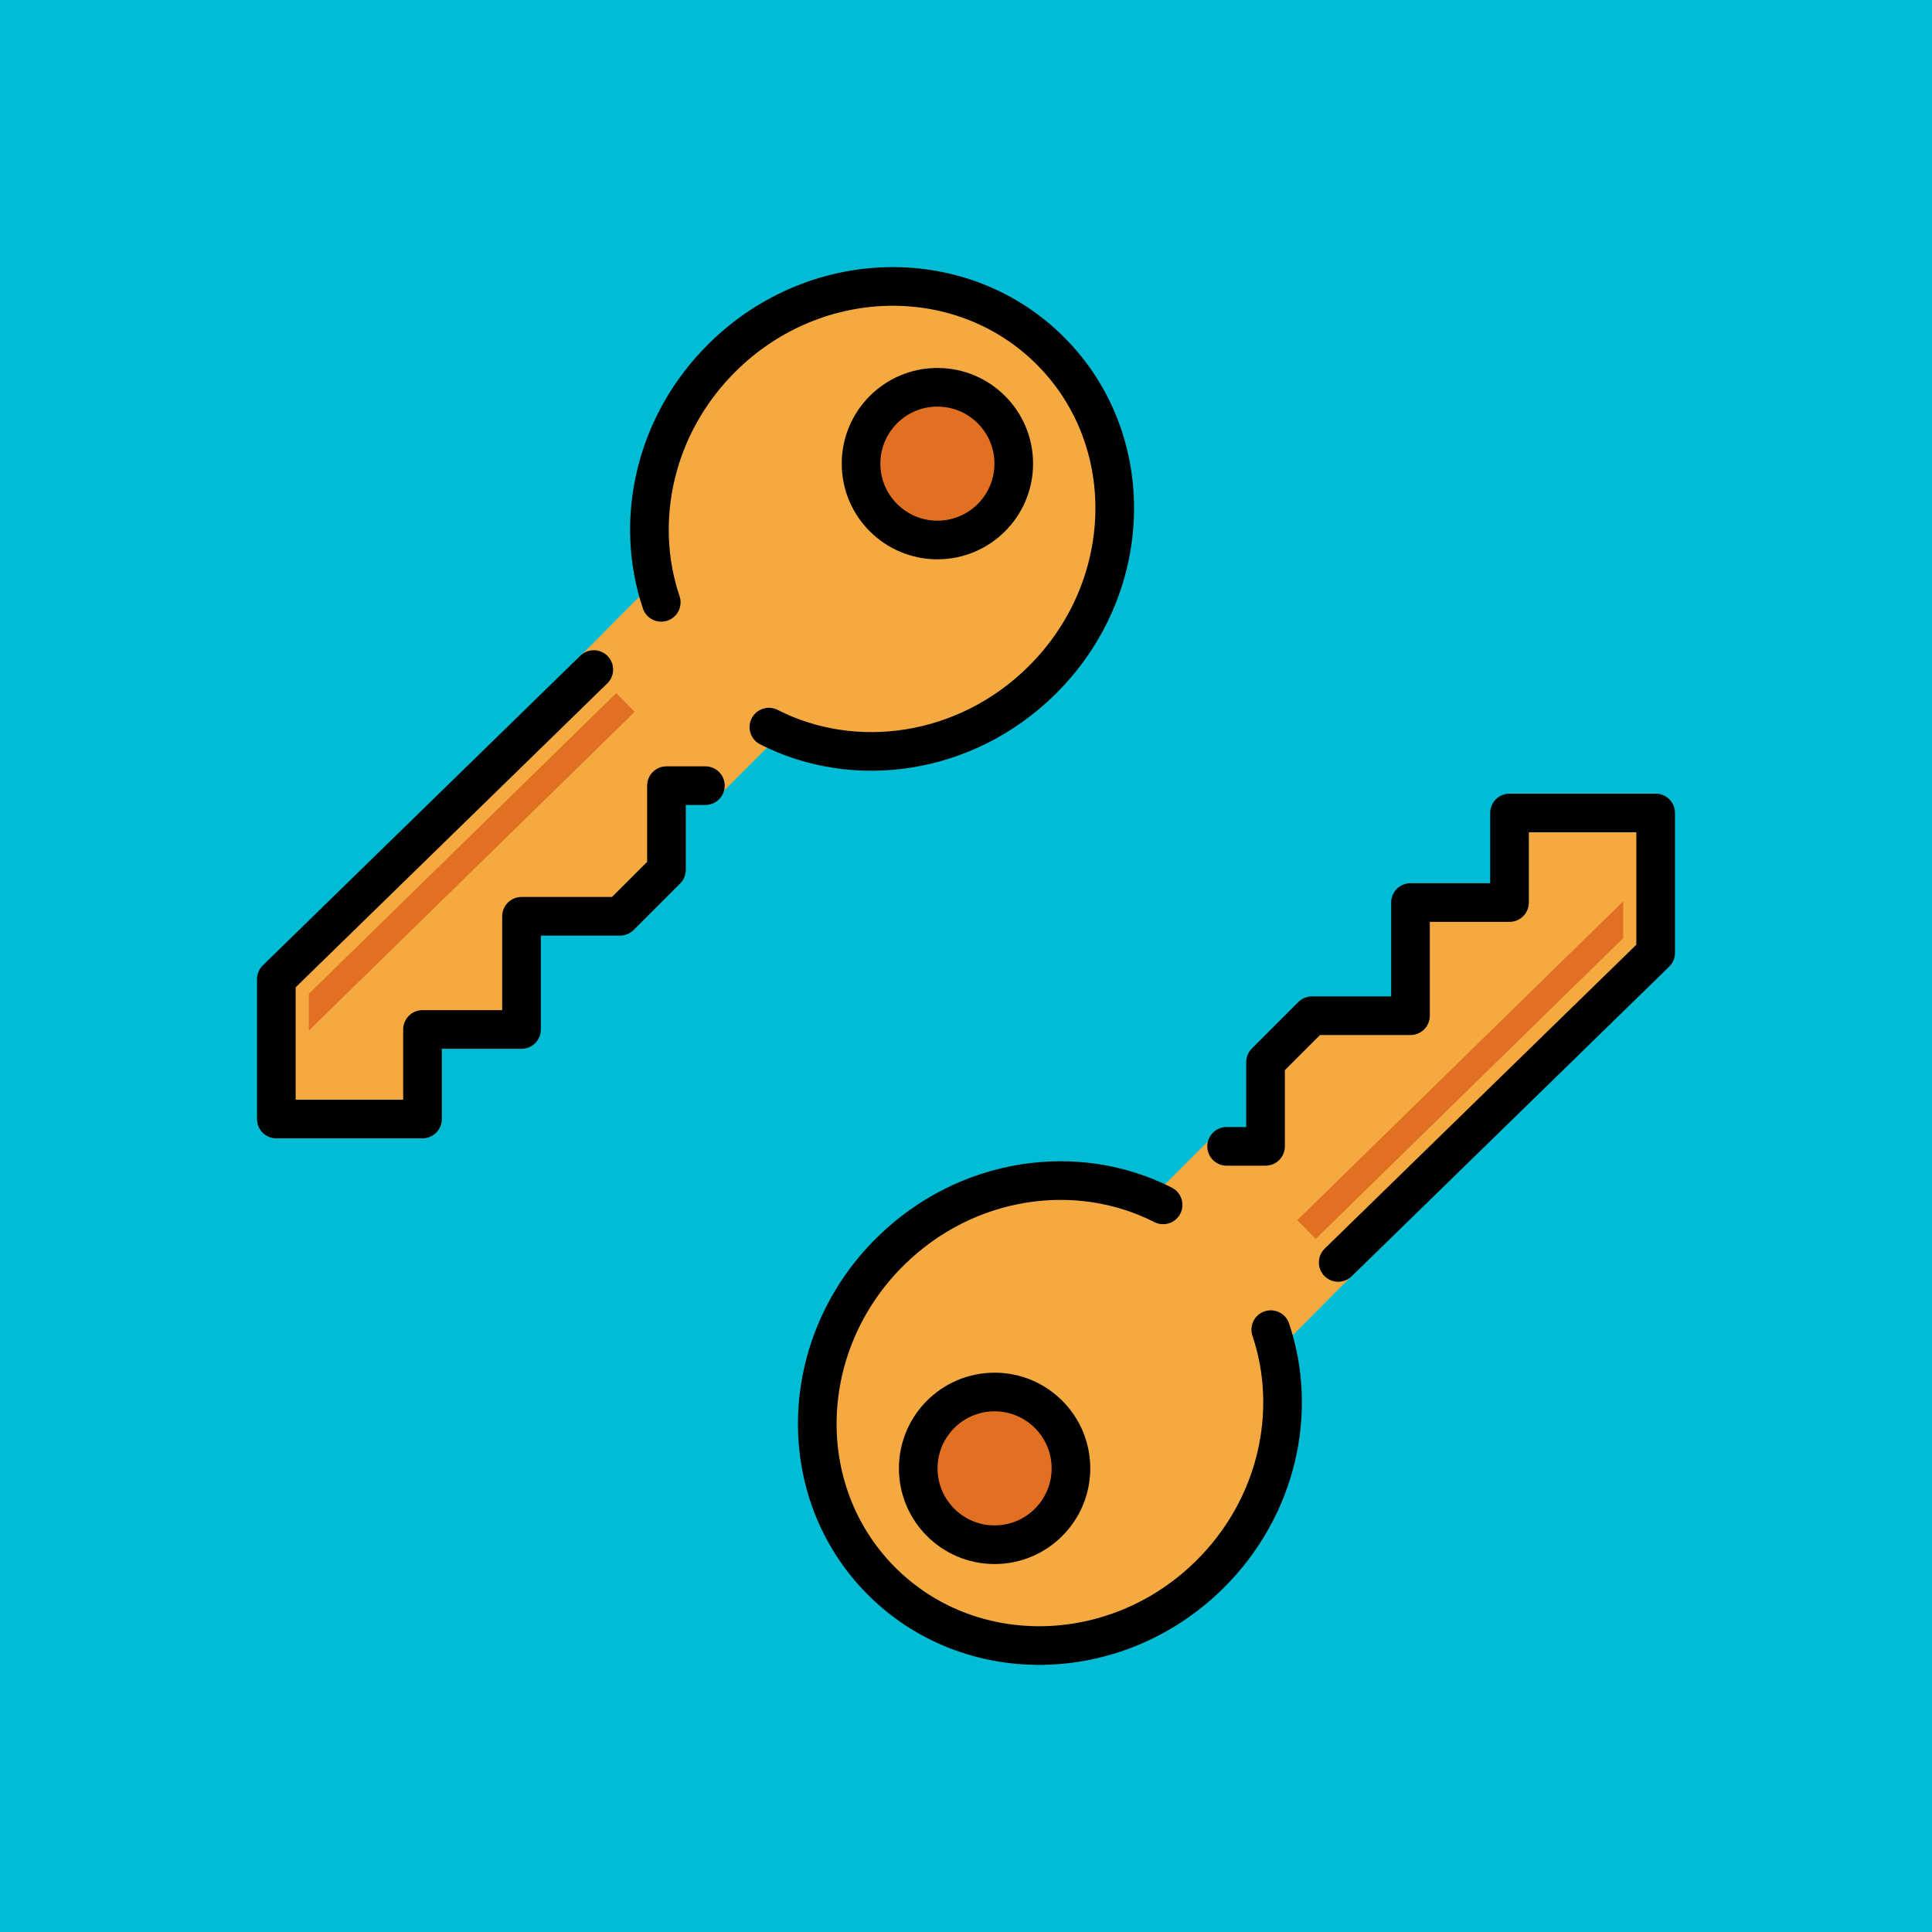
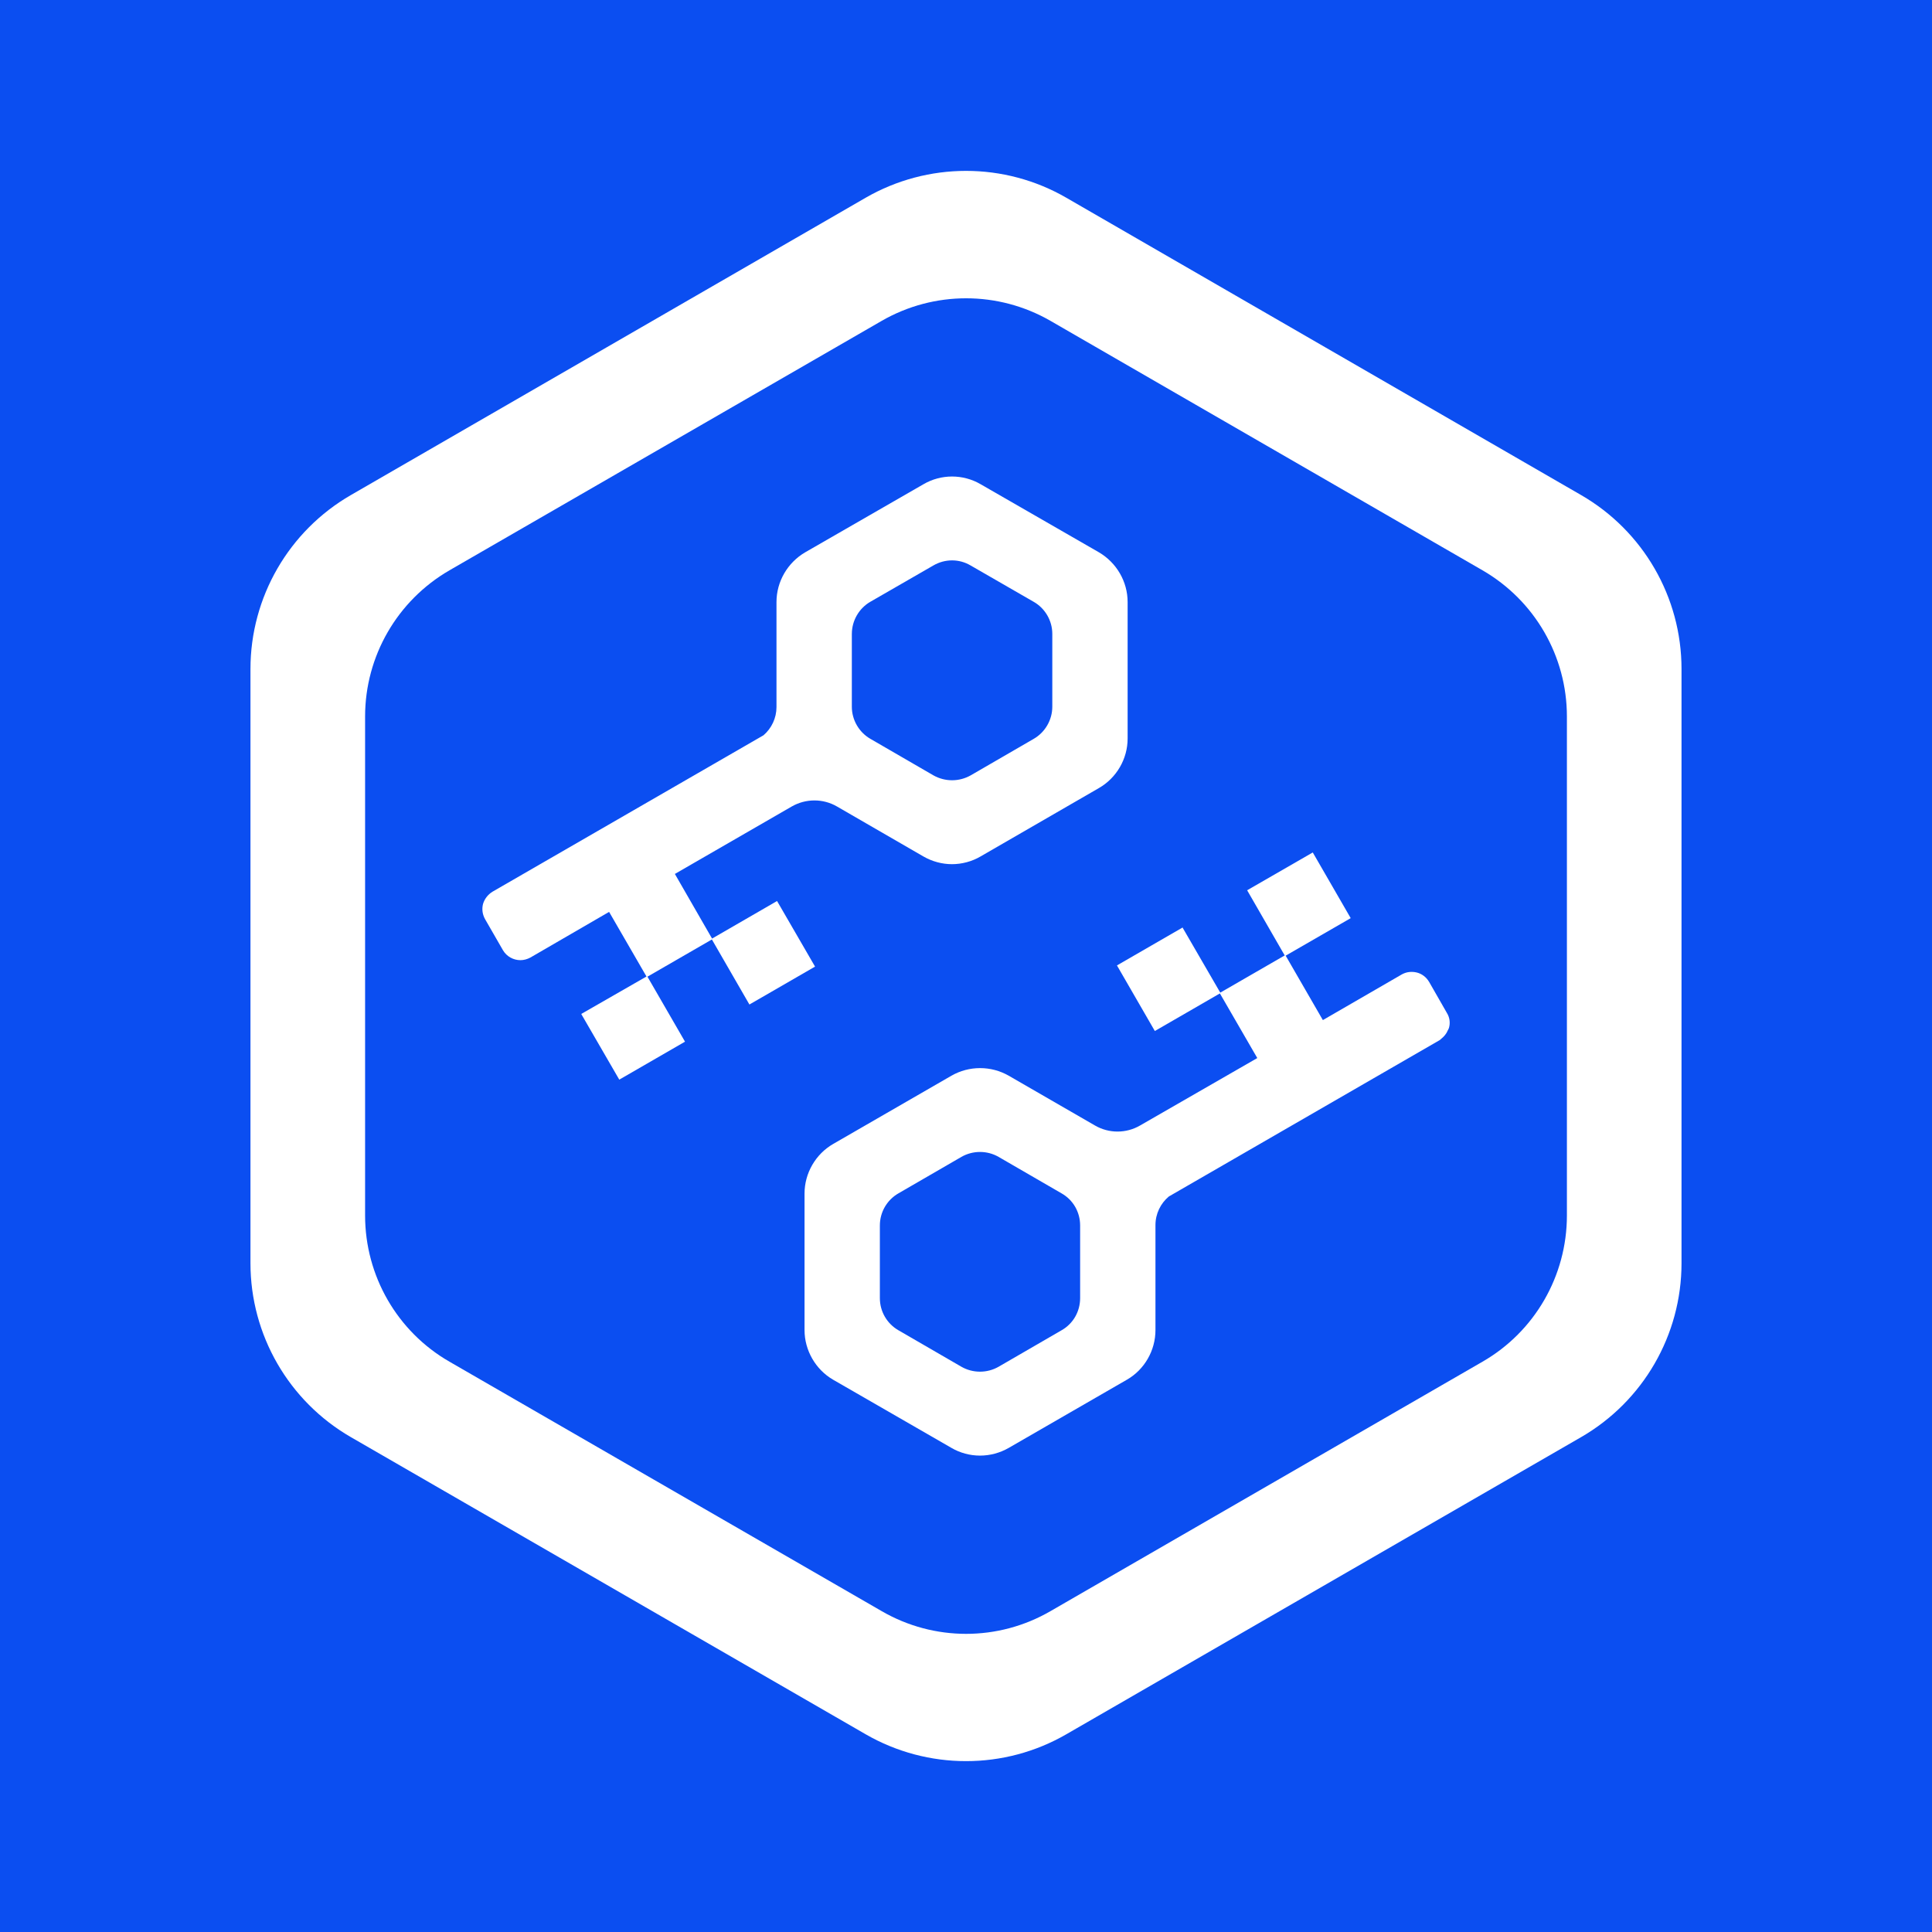
- <svg xmlns="http://www.w3.org/2000/svg" id="emoji" viewBox="0 0 100 100" width="200" height="200">
-   <rect width="100%" height="100%" fill="#00BCD4" />
-   <g id="color">
-     <path fill="#F4AA41" stroke="none" d="M33.536,31.991c-1.402-4.288-0.225-9.41,3.429-13.063c5.018-5.018,12.808-5.364,17.399-0.773          s4.245,12.381-0.773,17.399c-4.057,4.057-10.435,5.513-14.268,2.589" />
-     <polyline fill="#F4AA41" stroke="#F4AA41" stroke-linecap="round" stroke-linejoin="round" stroke-miterlimit="10" stroke-width="2" points="33.652,31.736 31.218,34.187 14.644,50.514 14.644,57.66 21.043,57.66 21.043,53.084               26.054,53.084 26.054,47.302 32.04,47.302 34.391,44.929 34.391,40.627 36.362,40.627 39.452,37.537" />
-     <polygon fill="#E27022" stroke="none" points="15.985,53.346 15.986,51.439 31.898,35.874 32.85,36.848" />
-     <circle cx="48.52" cy="23.998" r="3.952" fill="#E27022" stroke="none" />
-   </g>
-   <g id="hair" />
-   <g id="skin" />
-   <g id="skin-shadow" />
-   <g id="line">
-     <polyline fill="none" stroke="#000000" stroke-linecap="round" stroke-linejoin="round" stroke-miterlimit="10" stroke-width="2" points="30.735,34.656 14.303,50.681 14.303,57.921 21.868,57.921 21.868,53.285               26.993,53.285 26.993,47.427 32.091,47.427 34.496,45.023 34.496,40.665 36.511,40.665" />
-     <circle cx="48.52" cy="23.998" r="3.952" fill="none" stroke="#000000" stroke-linecap="round" stroke-linejoin="round" stroke-miterlimit="10" stroke-width="2" />
-     <path fill="none" stroke="#000000" stroke-linecap="round" stroke-linejoin="round" stroke-miterlimit="10" stroke-width="2" d="M34.226,31.178c-1.43-4.238-0.347-9.221,3.18-12.695c4.845-4.771,12.465-4.889,17.022-0.263          s4.322,12.244-0.522,17.016c-3.917,3.858-9.648,4.674-14.108,2.4" />
-   </g>
-   <g transform="rotate(180, 50, 50)">
-     <g id="color">
-       <path fill="#F4AA41" stroke="none" d="M33.536,31.991c-1.402-4.288-0.225-9.41,3.429-13.063c5.018-5.018,12.808-5.364,17.399-0.773            s4.245,12.381-0.773,17.399c-4.057,4.057-10.435,5.513-14.268,2.589" />
-       <polyline fill="#F4AA41" stroke="#F4AA41" stroke-linecap="round" stroke-linejoin="round" stroke-miterlimit="10" stroke-width="2" points="33.652,31.736 31.218,34.187 14.644,50.514 14.644,57.66 21.043,57.66                 21.043,53.084 26.054,53.084 26.054,47.302 32.04,47.302 34.391,44.929 34.391,40.627                 36.362,40.627 39.452,37.537" />
-       <polygon fill="#E27022" stroke="none" points="15.985,53.346 15.986,51.439 31.898,35.874 32.85,36.848" />
-       <circle cx="48.52" cy="23.998" r="3.952" fill="#E27022" stroke="none" />
-     </g>
-     <g id="hair" />
-     <g id="skin" />
-     <g id="skin-shadow" />
-     <g id="line">
-       <polyline fill="none" stroke="#000000" stroke-linecap="round" stroke-linejoin="round" stroke-miterlimit="10" stroke-width="2" points="30.735,34.656 14.303,50.681 14.303,57.921 21.868,57.921 21.868,53.285                 26.993,53.285 26.993,47.427 32.091,47.427 34.496,45.023 34.496,40.665 36.511,40.665" />
-       <circle cx="48.52" cy="23.998" r="3.952" fill="none" stroke="#000000" stroke-linecap="round" stroke-linejoin="round" stroke-miterlimit="10" stroke-width="2" />
-       <path fill="none" stroke="#000000" stroke-linecap="round" stroke-linejoin="round" stroke-miterlimit="10" stroke-width="2" d="M34.226,31.178c-1.43-4.238-0.347-9.221,3.18-12.695c4.845-4.771,12.465-4.889,17.022-0.263            s4.322,12.244-0.522,17.016c-3.917,3.858-9.648,4.674-14.108,2.4" />
-     </g>
-   </g>
+ <svg xmlns="http://www.w3.org/2000/svg" data-name="Layer 1" id="Layer_1" viewBox="0 0 1080 1080">
+   <rect fill="#0b4ef1" height="100%" width="100%" x="0" y="0" />
+   <defs>
+     <style>
+       .cls-1 {
+         fill: #FFFFFF;
+         stroke-width: 0px;
+       }
+     </style>
+   </defs>
+   <path class="cls-1" d="m883.79,276.71l-287.66-166.14c-34.66-20.06-77.51-20.06-112.27,0l-287.66,166.14c-34.76,20.06-56.19,57.13-56.19,97.25v332.19c0,40.12,21.42,77.19,56.19,97.25l287.66,166.04c34.76,20.06,77.61,20.06,112.27,0l287.66-166.04c34.76-20.06,56.19-57.13,56.19-97.25v-332.19c0-40.12-21.42-77.19-56.19-97.25Zm-7.88,402.76c0,33.71-17.96,64.9-47.15,81.71l-241.55,139.47c-29.2,16.91-65.11,16.91-94.31,0l-241.66-139.47c-29.2-16.8-47.15-48-47.15-81.71v-278.94c0-33.71,17.96-64.8,47.15-81.71l241.66-139.47c29.2-16.8,65.11-16.8,94.31,0l241.55,139.47c29.2,16.91,47.15,48,47.15,81.71v278.94Z" />
+   <path class="cls-1" d="m798.83,548.82c-1.47-2.52-3.89-4.41-6.72-5.15-2.94-.73-5.88-.42-8.51,1.05l-44.11,25.52-20.79-36.02,36.23-20.9.1-.11-21.11-36.55-.11-.11-36.44,21-.21.11,21,36.44-36.02,20.79-21-36.23v-.21l-36.55,21.11-.21.11,21.11,36.55.1.11,36.34-21,20.9,36.13-65.53,37.7c-7.77,4.52-17.43,4.52-25.2,0l-48.21-27.83c-9.87-5.67-22.16-5.67-32.03,0l-66.06,38.12c-9.87,5.67-16.06,16.38-16.06,27.73v76.35c0,11.34,6.19,22.05,15.96,27.73l66.16,38.12c4.83,2.83,10.4,4.31,15.96,4.31s11.13-1.47,16.07-4.31l66.06-38.12c9.87-5.67,15.96-16.38,15.96-27.73v-58.71c0-6.3,2.84-12.08,7.46-15.96l151.34-87.38c.53-.32.95-.84,1.37-1.16,1.15-.95,2.1-2.1,2.84-3.47.11-.21.11-.32.21-.53.32-.53.63-1.05.84-1.68.84-2.84.42-5.88-1.15-8.4l-9.98-17.43Zm-195.03,176.86c0,7.46-3.89,14.28-10.4,17.96l-35.18,20.38c-6.41,3.67-14.39,3.67-20.79,0l-35.18-20.38c-6.41-3.68-10.4-10.5-10.4-17.96v-40.64c0-7.46,3.99-14.28,10.4-17.96l35.18-20.37c6.41-3.68,14.39-3.68,20.79,0l35.18,20.37c6.51,3.68,10.4,10.5,10.4,17.96v40.64Z" />
+   <path class="cls-1" d="m455.61,540.32l-21.11-36.44-.11-.21-36.34,21-20.79-36.13,65.32-37.7c7.88-4.52,17.54-4.52,25.31,0l48.31,27.93c4.93,2.84,10.5,4.31,15.96,4.31s11.13-1.47,15.96-4.31l66.16-38.23c9.87-5.67,16.07-16.28,16.07-27.73v-76.25c0-11.45-6.2-22.05-16.07-27.83l-66.06-38.02c-9.87-5.78-22.16-5.78-32.03,0l-66.06,38.02c-9.87,5.78-16.07,16.38-16.07,27.83v58.71c0,6.09-2.73,11.87-7.25,15.75l-151.55,87.48c-2.52,1.57-4.41,3.99-5.25,6.83-.74,2.94-.31,5.88,1.16,8.51l9.98,17.33c2.1,3.57,5.88,5.57,9.77,5.57,1.89,0,3.78-.52,5.57-1.47l44-25.52,20.9,36.13-36.23,20.79-.21.21,21.11,36.44.11.21,36.55-21.11.21-.11-21-36.34,36.02-20.8,20.9,36.23.11.11,36.55-21.11.11-.11Zm20.58-186c0-7.35,3.99-14.28,10.4-17.96l35.18-20.27c6.51-3.78,14.39-3.78,20.79,0l35.18,20.27c6.51,3.68,10.5,10.61,10.5,17.96v40.75c0,7.35-3.99,14.28-10.4,17.96l-35.18,20.38c-6.51,3.68-14.39,3.68-20.9,0l-35.18-20.38c-6.41-3.68-10.4-10.61-10.4-17.96v-40.75Z" />
</svg>
